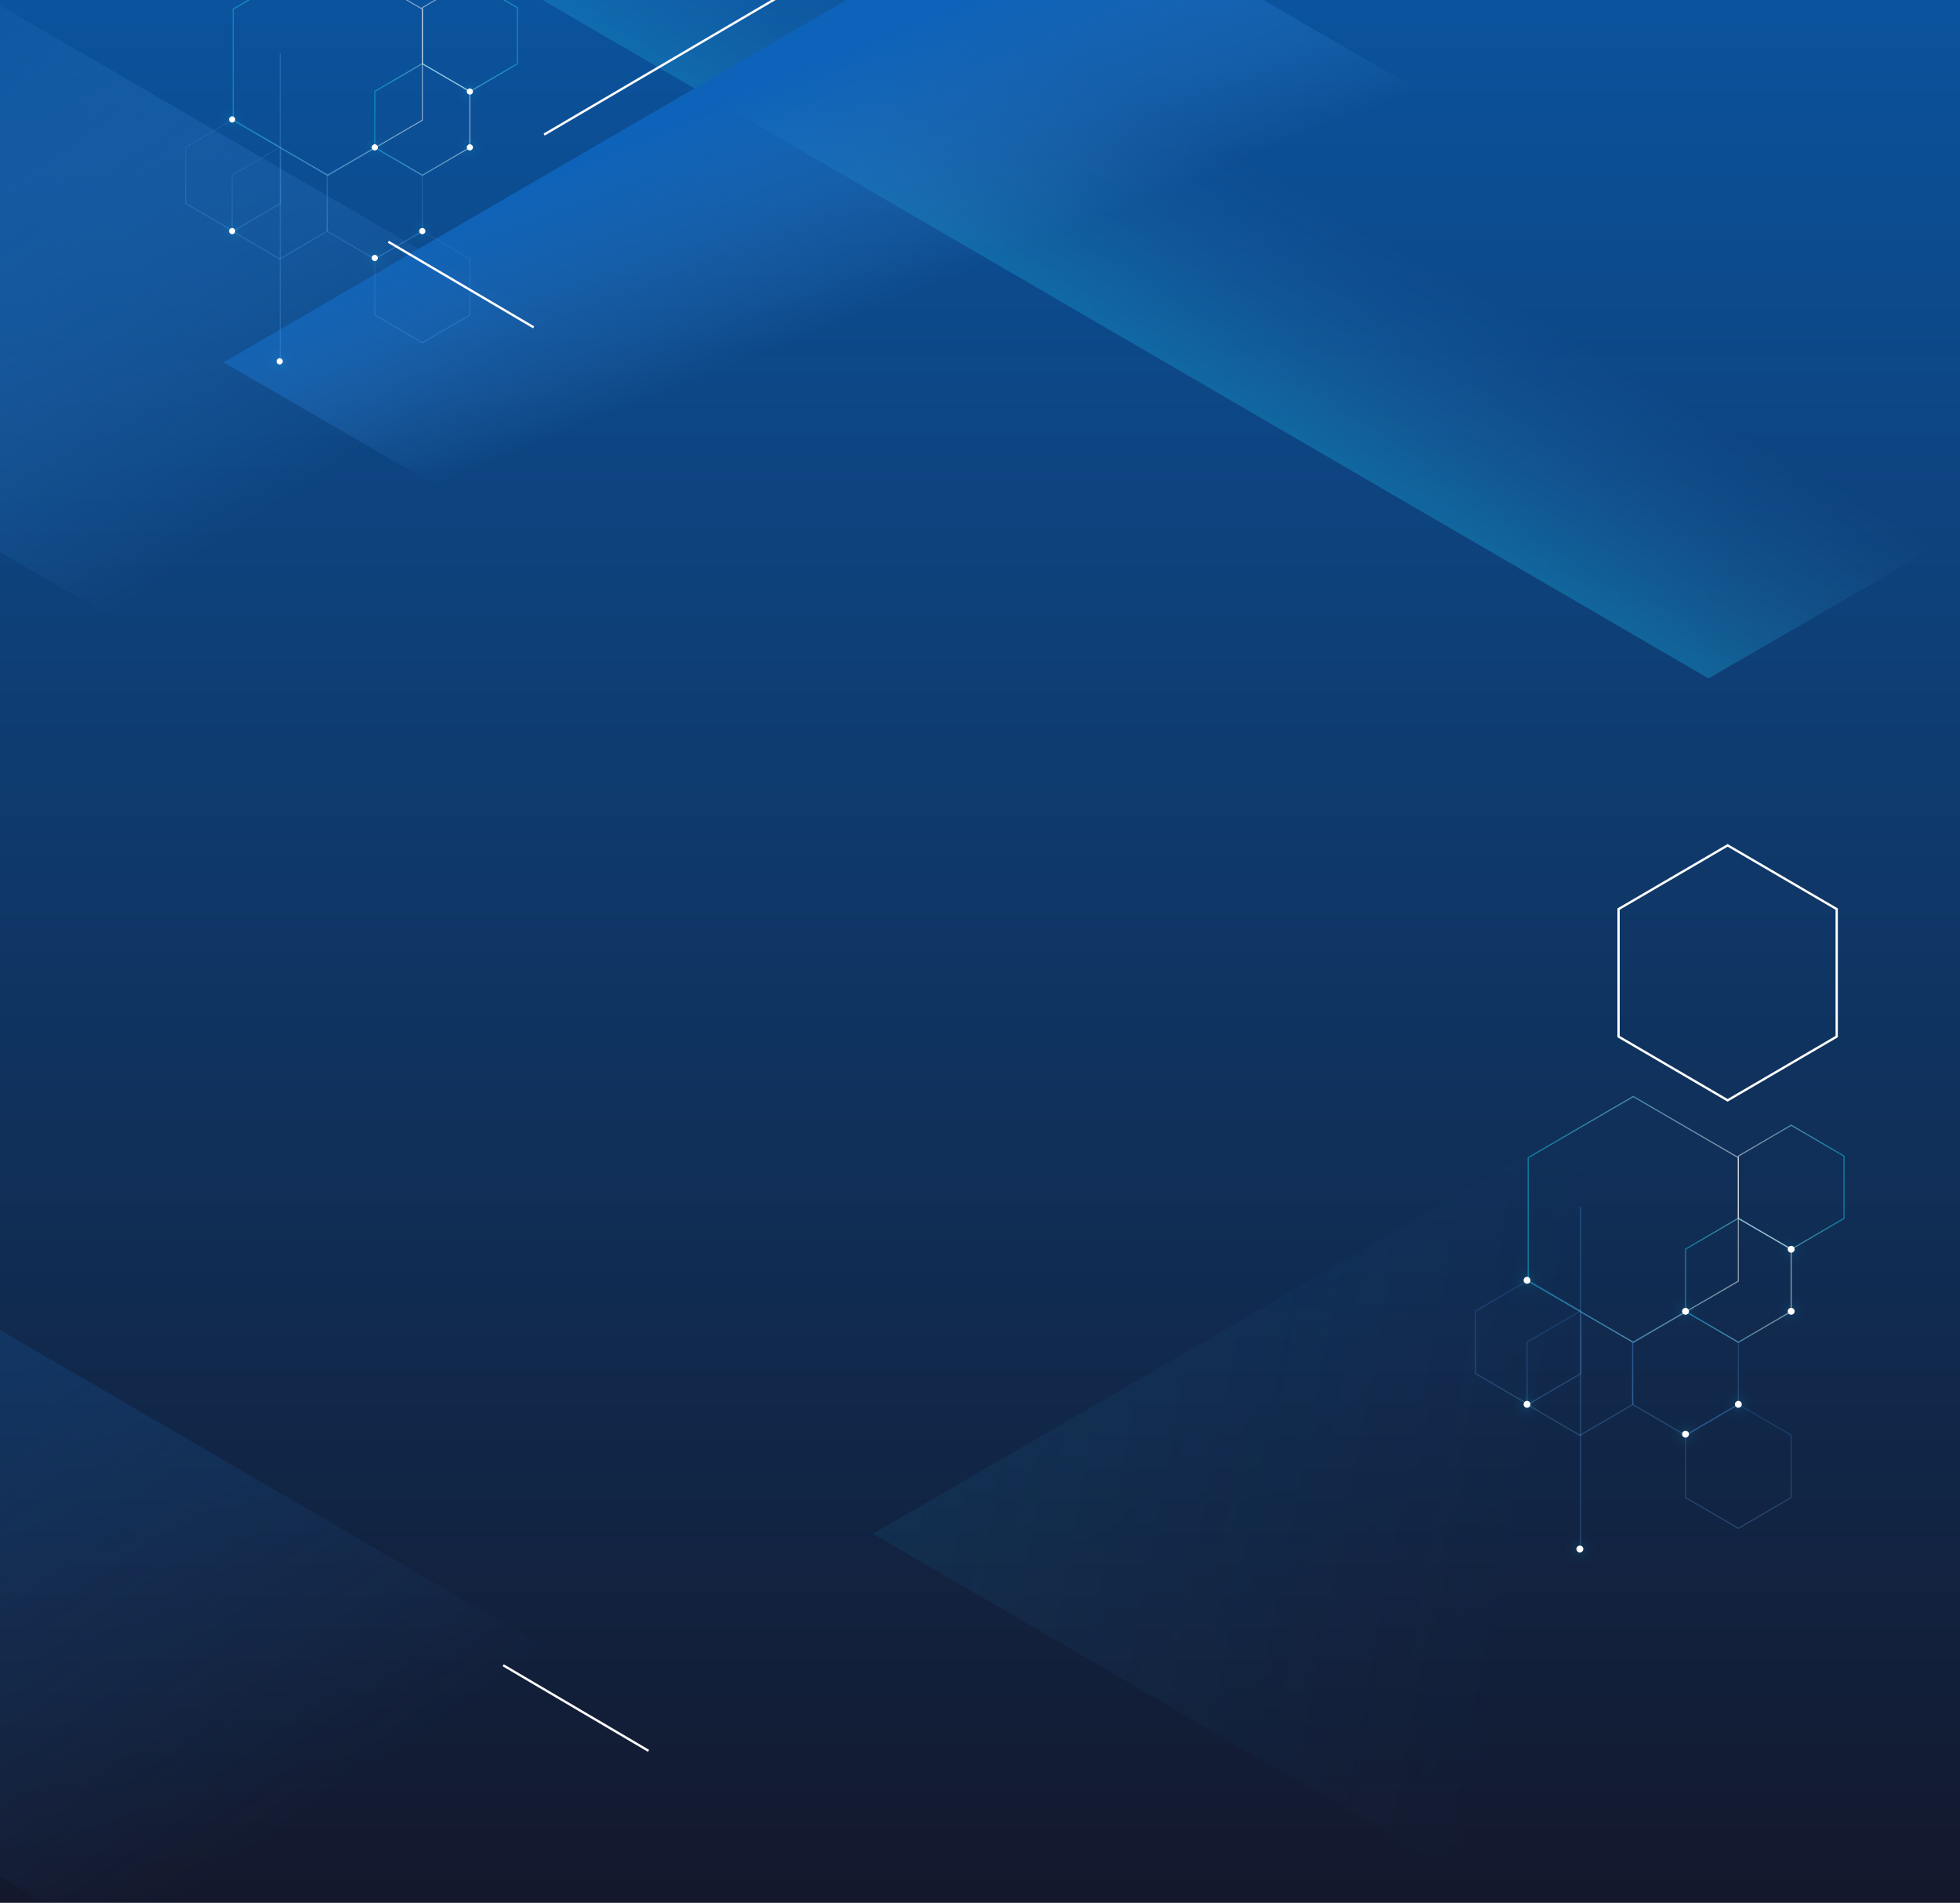
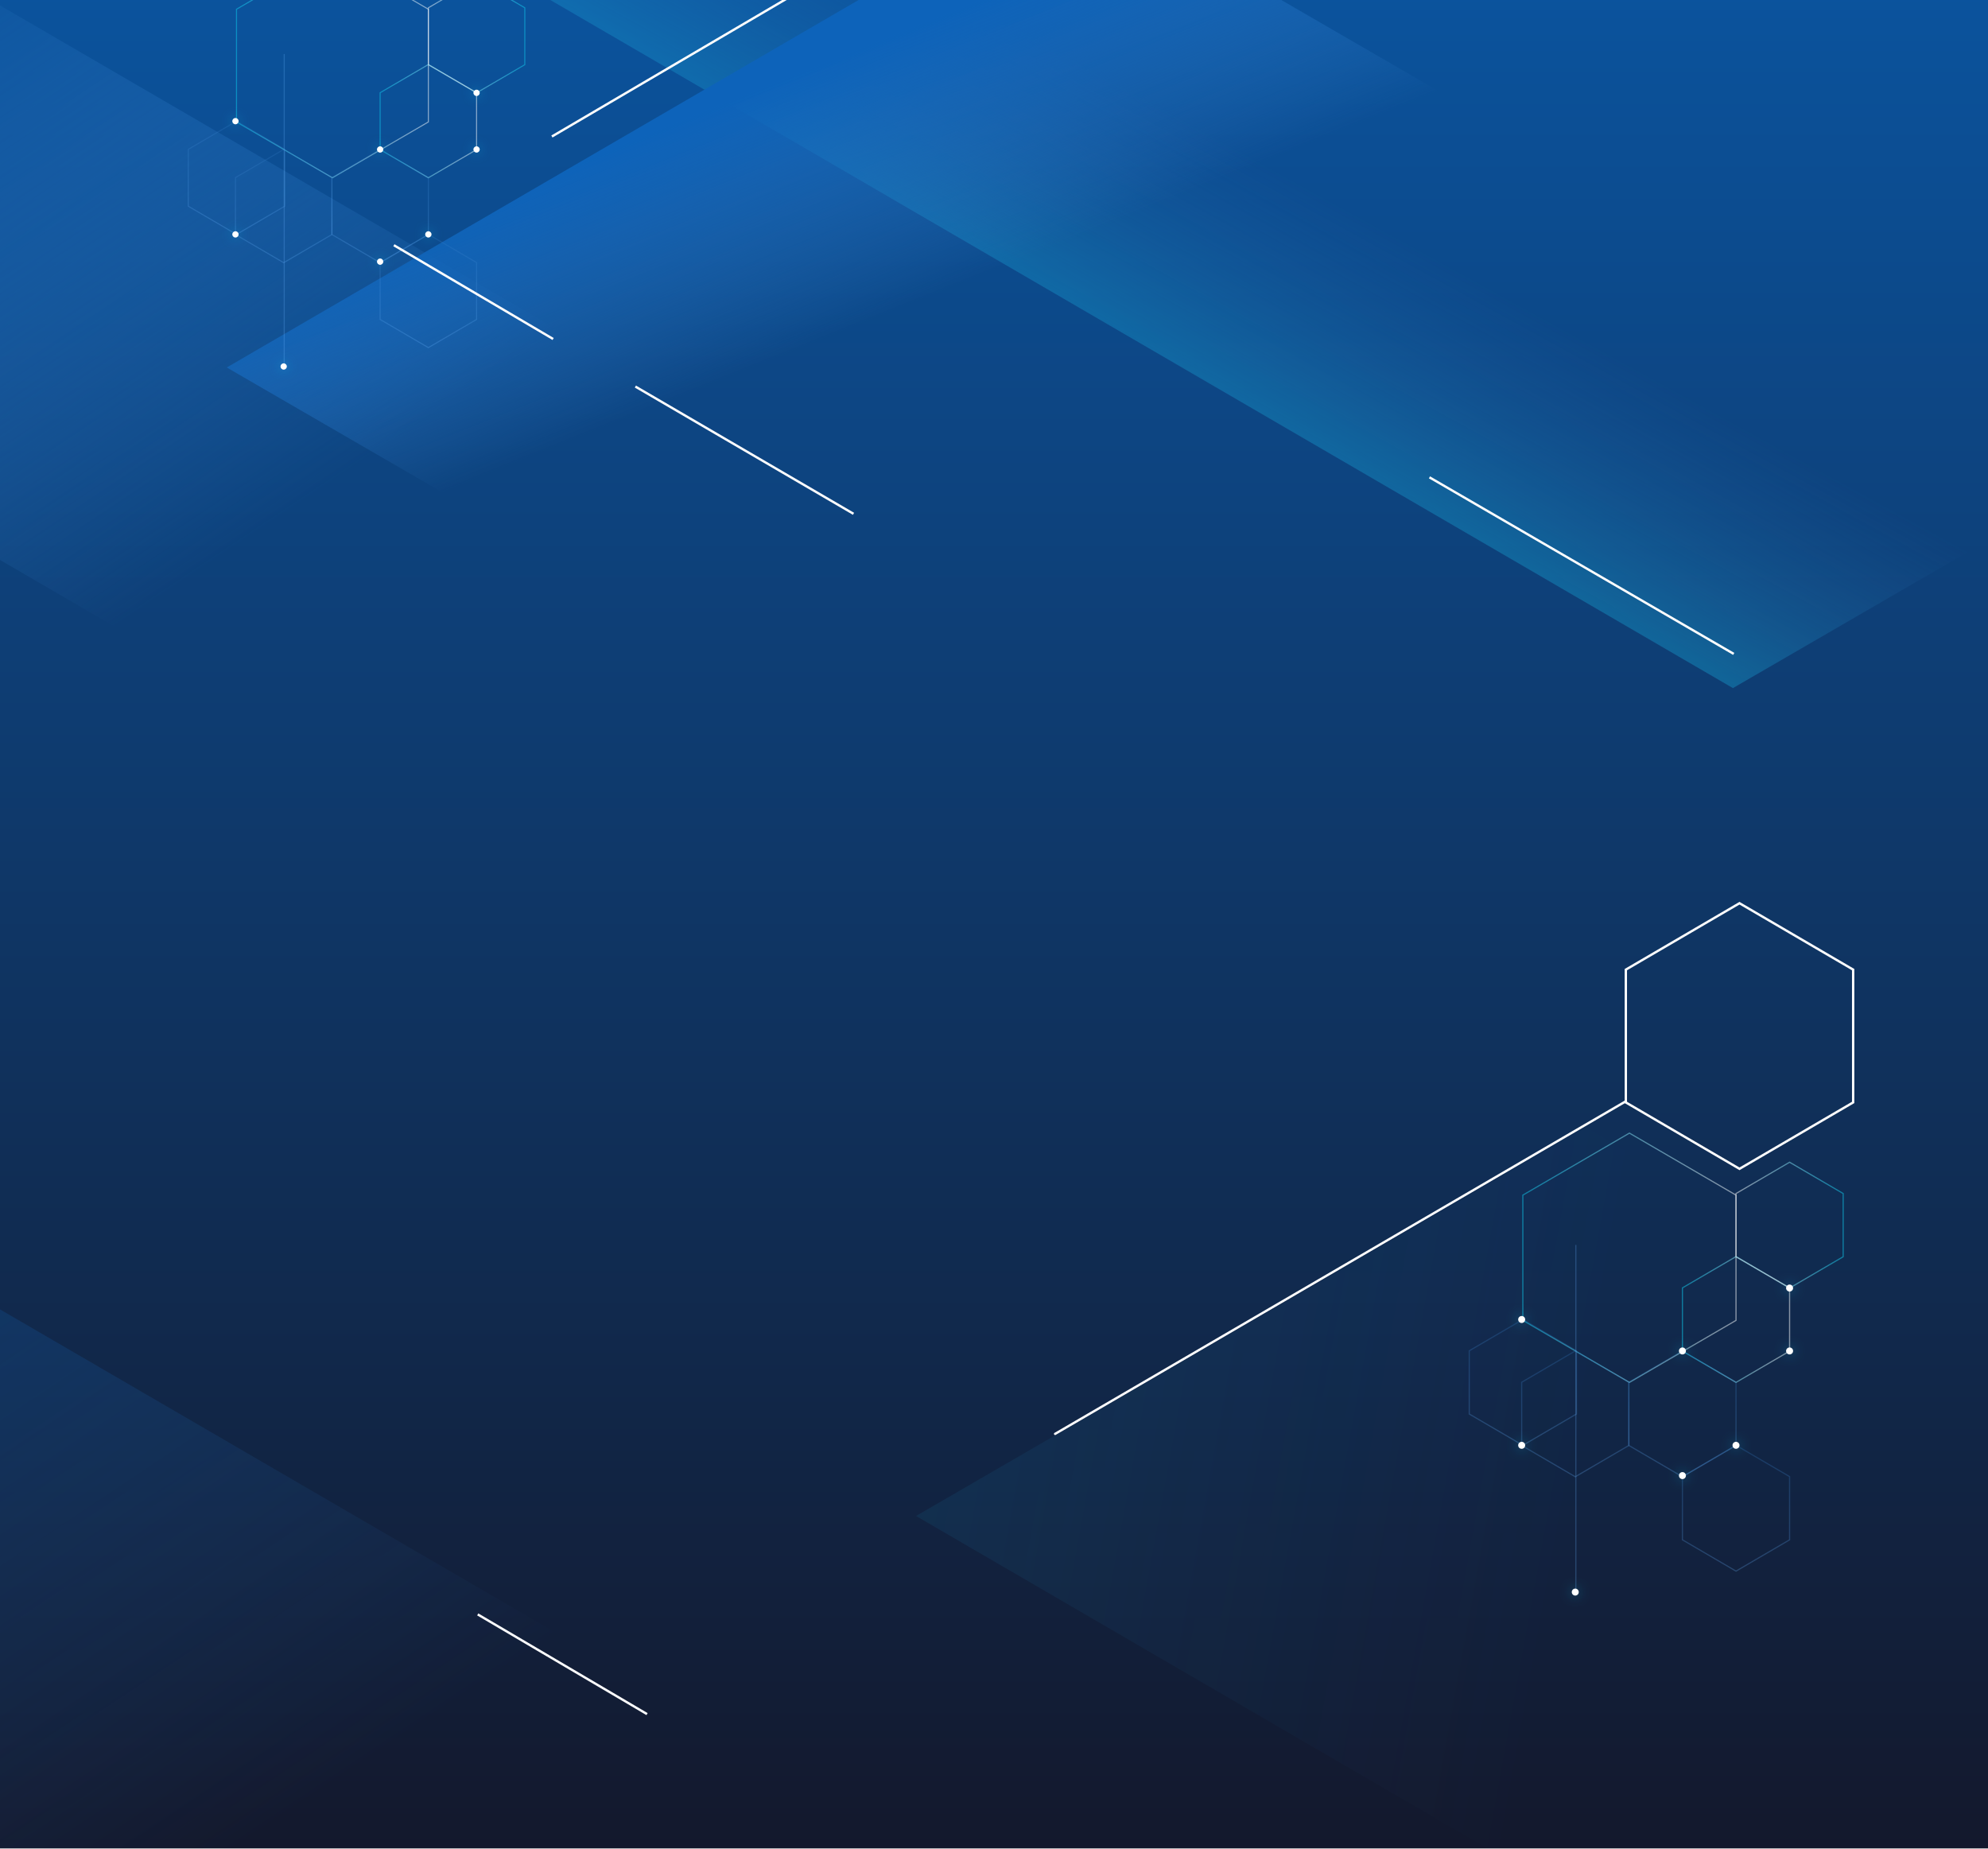
- <svg xmlns="http://www.w3.org/2000/svg" xmlns:xlink="http://www.w3.org/1999/xlink" width="2560px" height="2485px" viewBox="0 0 2560 2485" version="1.1">
+ <svg xmlns="http://www.w3.org/2000/svg" xmlns:xlink="http://www.w3.org/1999/xlink" width="2560px" height="2380px" viewBox="0 0 2560 2380" version="1.1">
  <defs>
    <linearGradient x1="50%" y1="0%" x2="50%" y2="100%" id="linearGradient-1">
      <stop stop-color="#0B539D" offset="0%" />
      <stop stop-color="#13182C" offset="100%" />
    </linearGradient>
-     <rect id="path-2" x="0" y="0" width="2560" height="2485" />
+     <rect id="path-2" x="0" y="0" width="2560" height="2380" />
    <linearGradient x1="17.215%" y1="64.972%" x2="34.542%" y2="47.158%" id="linearGradient-4">
      <stop stop-color="#0CCCEE" offset="0%" />
      <stop stop-color="#317AC4" stop-opacity="0" offset="100%" />
    </linearGradient>
    <linearGradient x1="-24.406%" y1="42.341%" x2="32.714%" y2="48.427%" id="linearGradient-5">
      <stop stop-color="#0CCCEE" offset="0%" />
      <stop stop-color="#317AC4" stop-opacity="0" offset="100%" />
    </linearGradient>
    <linearGradient x1="24.008%" y1="19.594%" x2="74.569%" y2="63.876%" id="linearGradient-6">
      <stop stop-color="#0B539D" offset="0%" />
      <stop stop-color="#317AC4" stop-opacity="0" offset="100%" />
    </linearGradient>
    <linearGradient x1="38.126%" y1="69.611%" x2="55.644%" y2="44.735%" id="linearGradient-7">
      <stop stop-color="#0D63BA" offset="0%" />
      <stop stop-color="#317AC4" stop-opacity="0" offset="100%" />
      <stop stop-color="#317AC4" stop-opacity="0" offset="100%" />
    </linearGradient>
    <linearGradient x1="-1.11022302e-14%" y1="50%" x2="100%" y2="50%" id="linearGradient-8">
      <stop stop-color="#0CCCEE" offset="0%" />
      <stop stop-color="#FFFFFF" offset="100%" />
    </linearGradient>
    <linearGradient x1="-1.11022302e-14%" y1="50%" x2="100%" y2="50%" id="linearGradient-9">
      <stop stop-color="#FFFFFF" offset="0%" />
      <stop stop-color="#0CCCEE" offset="100%" />
    </linearGradient>
    <linearGradient x1="-1.11022302e-14%" y1="50%" x2="100%" y2="50%" id="linearGradient-10">
      <stop stop-color="#0CCCEE" offset="0%" />
      <stop stop-color="#FFFFFF" offset="100%" />
    </linearGradient>
    <linearGradient x1="50%" y1="0%" x2="50%" y2="100%" id="linearGradient-11">
      <stop stop-color="#317AC4" offset="0%" />
      <stop stop-color="#69B4FF" offset="100%" />
    </linearGradient>
    <path d="M252.45,396.9 C252.45,394.664 250.636,392.85 248.4,392.85 C246.162,392.85 244.35,394.664 244.35,396.9 C244.35,399.136 246.162,400.95 248.4,400.95 C250.636,400.95 252.45,399.136 252.45,396.9" id="path-12" />
    <filter x="-259.3%" y="-259.3%" width="618.5%" height="618.5%" filterUnits="objectBoundingBox" id="filter-13">
      <feOffset dx="0" dy="0" in="SourceAlpha" result="shadowOffsetOuter1" />
      <feGaussianBlur stdDeviation="7" in="shadowOffsetOuter1" result="shadowBlurOuter1" />
      <feColorMatrix values="0 0 0 0 0.047   0 0 0 0 0.8   0 0 0 0 0.933  0 0 0 0.5 0" type="matrix" in="shadowBlurOuter1" />
    </filter>
    <path d="M66.15,361.8 C66.15,359.564 64.336,357.75 62.1,357.75 C59.864,357.75 58.05,359.564 58.05,361.8 C58.05,364.036 59.864,365.85 62.1,365.85 C64.336,365.85 66.15,364.036 66.15,361.8" id="path-14" />
    <filter x="-259.3%" y="-259.3%" width="618.5%" height="618.5%" filterUnits="objectBoundingBox" id="filter-15">
      <feOffset dx="0" dy="0" in="SourceAlpha" result="shadowOffsetOuter1" />
      <feGaussianBlur stdDeviation="7" in="shadowOffsetOuter1" result="shadowBlurOuter1" />
      <feColorMatrix values="0 0 0 0 0.047   0 0 0 0 0.8   0 0 0 0 0.933  0 0 0 0.5 0" type="matrix" in="shadowBlurOuter1" />
    </filter>
    <path d="M128.25,531.9 C128.25,529.662 126.438,527.85 124.2,527.85 C121.964,527.85 120.15,529.662 120.15,531.9 C120.15,534.136 121.964,535.95 124.2,535.95 C126.438,535.95 128.25,534.136 128.25,531.9" id="path-16" />
    <filter x="-259.3%" y="-259.3%" width="618.5%" height="618.5%" filterUnits="objectBoundingBox" id="filter-17">
      <feOffset dx="0" dy="0" in="SourceAlpha" result="shadowOffsetOuter1" />
      <feGaussianBlur stdDeviation="7" in="shadowOffsetOuter1" result="shadowBlurOuter1" />
      <feColorMatrix values="0 0 0 0 0.047   0 0 0 0 0.8   0 0 0 0 0.933  0 0 0 0.5 0" type="matrix" in="shadowBlurOuter1" />
    </filter>
    <path d="M376.65,252.45 C376.65,250.212 374.838,248.4 372.6,248.4 C370.364,248.4 368.55,250.212 368.55,252.45 C368.55,254.686 370.364,256.5 372.6,256.5 C374.838,256.5 376.65,254.686 376.65,252.45" id="path-18" />
    <filter x="-259.3%" y="-259.3%" width="618.5%" height="618.5%" filterUnits="objectBoundingBox" id="filter-19">
      <feOffset dx="0" dy="0" in="SourceAlpha" result="shadowOffsetOuter1" />
      <feGaussianBlur stdDeviation="7" in="shadowOffsetOuter1" result="shadowBlurOuter1" />
      <feColorMatrix values="0 0 0 0 0.047   0 0 0 0 0.8   0 0 0 0 0.933  0 0 0 0.5 0" type="matrix" in="shadowBlurOuter1" />
    </filter>
    <path d="M376.65,179.55 C376.65,177.314 374.838,175.5 372.6,175.5 C370.364,175.5 368.55,177.314 368.55,179.55 C368.55,181.788 370.364,183.6 372.6,183.6 C374.838,183.6 376.65,181.788 376.65,179.55" id="path-20" />
    <filter x="-259.3%" y="-259.3%" width="618.5%" height="618.5%" filterUnits="objectBoundingBox" id="filter-21">
      <feOffset dx="0" dy="0" in="SourceAlpha" result="shadowOffsetOuter1" />
      <feGaussianBlur stdDeviation="7" in="shadowOffsetOuter1" result="shadowBlurOuter1" />
      <feColorMatrix values="0 0 0 0 0.047   0 0 0 0 0.8   0 0 0 0 0.933  0 0 0 0.5 0" type="matrix" in="shadowBlurOuter1" />
    </filter>
    <path d="M252.45,252.45 C252.45,250.214 250.636,248.4 248.4,248.4 C246.164,248.4 244.35,250.214 244.35,252.45 C244.35,254.686 246.164,256.5 248.4,256.5 C250.636,256.5 252.45,254.686 252.45,252.45" id="path-22" />
    <filter x="-259.3%" y="-259.3%" width="618.5%" height="618.5%" filterUnits="objectBoundingBox" id="filter-23">
      <feOffset dx="0" dy="0" in="SourceAlpha" result="shadowOffsetOuter1" />
      <feGaussianBlur stdDeviation="7" in="shadowOffsetOuter1" result="shadowBlurOuter1" />
      <feColorMatrix values="0 0 0 0 0.047   0 0 0 0 0.8   0 0 0 0 0.933  0 0 0 0.5 0" type="matrix" in="shadowBlurOuter1" />
    </filter>
    <path d="M314.55,361.8 C314.55,359.564 312.736,357.75 310.5,357.75 C308.264,357.75 306.45,359.564 306.45,361.8 C306.45,364.036 308.264,365.85 310.5,365.85 C312.736,365.85 314.55,364.036 314.55,361.8" id="path-24" />
    <filter x="-259.3%" y="-259.3%" width="618.5%" height="618.5%" filterUnits="objectBoundingBox" id="filter-25">
      <feOffset dx="0" dy="0" in="SourceAlpha" result="shadowOffsetOuter1" />
      <feGaussianBlur stdDeviation="7" in="shadowOffsetOuter1" result="shadowBlurOuter1" />
      <feColorMatrix values="0 0 0 0 0.047   0 0 0 0 0.8   0 0 0 0 0.933  0 0 0 0.5 0" type="matrix" in="shadowBlurOuter1" />
    </filter>
    <path d="M66.15,216 C66.15,213.762 64.336,211.95 62.1,211.95 C59.864,211.95 58.05,213.762 58.05,216 C58.05,218.236 59.864,220.05 62.1,220.05 C64.336,220.05 66.15,218.236 66.15,216" id="path-26" />
    <filter x="-259.3%" y="-259.3%" width="618.5%" height="618.5%" filterUnits="objectBoundingBox" id="filter-27">
      <feOffset dx="0" dy="0" in="SourceAlpha" result="shadowOffsetOuter1" />
      <feGaussianBlur stdDeviation="7" in="shadowOffsetOuter1" result="shadowBlurOuter1" />
      <feColorMatrix values="0 0 0 0 0.047   0 0 0 0 0.8   0 0 0 0 0.933  0 0 0 0.5 0" type="matrix" in="shadowBlurOuter1" />
    </filter>
    <linearGradient x1="-1.11022302e-14%" y1="50%" x2="100%" y2="50%" id="linearGradient-28">
      <stop stop-color="#0CCCEE" offset="0%" />
      <stop stop-color="#FFFFFF" offset="100%" />
    </linearGradient>
    <linearGradient x1="-1.11022302e-14%" y1="50%" x2="100%" y2="50%" id="linearGradient-29">
      <stop stop-color="#FFFFFF" offset="0%" />
      <stop stop-color="#0CCCEE" offset="100%" />
    </linearGradient>
    <linearGradient x1="-1.11022302e-14%" y1="50%" x2="100%" y2="50%" id="linearGradient-30">
      <stop stop-color="#0CCCEE" offset="0%" />
      <stop stop-color="#FFFFFF" offset="100%" />
    </linearGradient>
    <linearGradient x1="50%" y1="0%" x2="50%" y2="100%" id="linearGradient-31">
      <stop stop-color="#317AC4" offset="0%" />
      <stop stop-color="#69B4FF" offset="100%" />
    </linearGradient>
    <path d="M349.5,441 C349.5,438.516 347.484,436.5 345,436.5 C342.514,436.5 340.5,438.516 340.5,441 C340.5,443.484 342.514,445.5 345,445.5 C347.484,445.5 349.5,443.484 349.5,441" id="path-32" />
    <filter x="-250.0%" y="-250.0%" width="600.0%" height="600.0%" filterUnits="objectBoundingBox" id="filter-33">
      <feOffset dx="0" dy="0" in="SourceAlpha" result="shadowOffsetOuter1" />
      <feGaussianBlur stdDeviation="7.5" in="shadowOffsetOuter1" result="shadowBlurOuter1" />
      <feColorMatrix values="0 0 0 0 0.047   0 0 0 0 0.8   0 0 0 0 0.933  0 0 0 0.5 0" type="matrix" in="shadowBlurOuter1" />
    </filter>
    <path d="M142.5,402 C142.5,399.516 140.484,397.5 138,397.5 C135.516,397.5 133.5,399.516 133.5,402 C133.5,404.484 135.516,406.5 138,406.5 C140.484,406.5 142.5,404.484 142.5,402" id="path-34" />
    <filter x="-250.0%" y="-250.0%" width="600.0%" height="600.0%" filterUnits="objectBoundingBox" id="filter-35">
      <feOffset dx="0" dy="0" in="SourceAlpha" result="shadowOffsetOuter1" />
      <feGaussianBlur stdDeviation="7.5" in="shadowOffsetOuter1" result="shadowBlurOuter1" />
      <feColorMatrix values="0 0 0 0 0.047   0 0 0 0 0.8   0 0 0 0 0.933  0 0 0 0.5 0" type="matrix" in="shadowBlurOuter1" />
    </filter>
    <path d="M211.5,591 C211.5,588.514 209.486,586.5 207,586.5 C204.516,586.5 202.5,588.514 202.5,591 C202.5,593.484 204.516,595.5 207,595.5 C209.486,595.5 211.5,593.484 211.5,591" id="path-36" />
    <filter x="-250.0%" y="-250.0%" width="600.0%" height="600.0%" filterUnits="objectBoundingBox" id="filter-37">
      <feOffset dx="0" dy="0" in="SourceAlpha" result="shadowOffsetOuter1" />
      <feGaussianBlur stdDeviation="7.5" in="shadowOffsetOuter1" result="shadowBlurOuter1" />
      <feColorMatrix values="0 0 0 0 0.047   0 0 0 0 0.8   0 0 0 0 0.933  0 0 0 0.5 0" type="matrix" in="shadowBlurOuter1" />
    </filter>
    <path d="M487.5,280.5 C487.5,278.014 485.486,276 483,276 C480.516,276 478.5,278.014 478.5,280.5 C478.5,282.984 480.516,285 483,285 C485.486,285 487.5,282.984 487.5,280.5" id="path-38" />
    <filter x="-250.0%" y="-250.0%" width="600.0%" height="600.0%" filterUnits="objectBoundingBox" id="filter-39">
      <feOffset dx="0" dy="0" in="SourceAlpha" result="shadowOffsetOuter1" />
      <feGaussianBlur stdDeviation="7.5" in="shadowOffsetOuter1" result="shadowBlurOuter1" />
      <feColorMatrix values="0 0 0 0 0.047   0 0 0 0 0.8   0 0 0 0 0.933  0 0 0 0.5 0" type="matrix" in="shadowBlurOuter1" />
    </filter>
    <path d="M487.5,199.5 C487.5,197.016 485.486,195 483,195 C480.516,195 478.5,197.016 478.5,199.5 C478.5,201.986 480.516,204 483,204 C485.486,204 487.5,201.986 487.5,199.5" id="path-40" />
    <filter x="-250.0%" y="-250.0%" width="600.0%" height="600.0%" filterUnits="objectBoundingBox" id="filter-41">
      <feOffset dx="0" dy="0" in="SourceAlpha" result="shadowOffsetOuter1" />
      <feGaussianBlur stdDeviation="7.5" in="shadowOffsetOuter1" result="shadowBlurOuter1" />
      <feColorMatrix values="0 0 0 0 0.047   0 0 0 0 0.8   0 0 0 0 0.933  0 0 0 0.5 0" type="matrix" in="shadowBlurOuter1" />
    </filter>
    <path d="M349.5,280.5 C349.5,278.016 347.484,276 345,276 C342.516,276 340.5,278.016 340.5,280.5 C340.5,282.984 342.516,285 345,285 C347.484,285 349.5,282.984 349.5,280.5" id="path-42" />
    <filter x="-250.0%" y="-250.0%" width="600.0%" height="600.0%" filterUnits="objectBoundingBox" id="filter-43">
      <feOffset dx="0" dy="0" in="SourceAlpha" result="shadowOffsetOuter1" />
      <feGaussianBlur stdDeviation="7.5" in="shadowOffsetOuter1" result="shadowBlurOuter1" />
      <feColorMatrix values="0 0 0 0 0.047   0 0 0 0 0.8   0 0 0 0 0.933  0 0 0 0.5 0" type="matrix" in="shadowBlurOuter1" />
    </filter>
    <path d="M418.5,402 C418.5,399.516 416.484,397.5 414,397.5 C411.516,397.5 409.5,399.516 409.5,402 C409.5,404.484 411.516,406.5 414,406.5 C416.484,406.5 418.5,404.484 418.5,402" id="path-44" />
    <filter x="-250.0%" y="-250.0%" width="600.0%" height="600.0%" filterUnits="objectBoundingBox" id="filter-45">
      <feOffset dx="0" dy="0" in="SourceAlpha" result="shadowOffsetOuter1" />
      <feGaussianBlur stdDeviation="7.5" in="shadowOffsetOuter1" result="shadowBlurOuter1" />
      <feColorMatrix values="0 0 0 0 0.047   0 0 0 0 0.8   0 0 0 0 0.933  0 0 0 0.5 0" type="matrix" in="shadowBlurOuter1" />
    </filter>
    <path d="M142.5,240 C142.5,237.514 140.484,235.5 138,235.5 C135.516,235.5 133.5,237.514 133.5,240 C133.5,242.484 135.516,244.5 138,244.5 C140.484,244.5 142.5,242.484 142.5,240" id="path-46" />
    <filter x="-250.0%" y="-250.0%" width="600.0%" height="600.0%" filterUnits="objectBoundingBox" id="filter-47">
      <feOffset dx="0" dy="0" in="SourceAlpha" result="shadowOffsetOuter1" />
      <feGaussianBlur stdDeviation="7.5" in="shadowOffsetOuter1" result="shadowBlurOuter1" />
      <feColorMatrix values="0 0 0 0 0.047   0 0 0 0 0.8   0 0 0 0 0.933  0 0 0 0.5 0" type="matrix" in="shadowBlurOuter1" />
    </filter>
  </defs>
-   <g id="Symbols" stroke="none" stroke-width="1" fill="none" fill-rule="evenodd">
-     <g id="bg-solution">
-       <mask id="mask-3" fill="white">
-         <use xlink:href="#path-2" />
-       </mask>
-       <use id="Rectangle" fill="url(#linearGradient-1)" xlink:href="#path-2" />
-       <polygon id="Rectangle" fill="url(#linearGradient-4)" opacity="0.502" mask="url(#mask-3)" points="571 -80.095 1447.465 -588 3108 378.095 2231.535 886" />
-       <polygon id="Rectangle-Copy-3" fill="url(#linearGradient-5)" opacity="0.15" mask="url(#mask-3)" points="1140 2002.905 2016.465 1495 3677 2461.095 2800.535 2969" />
-       <polygon id="Rectangle-Copy-4" fill="url(#linearGradient-6)" opacity="0.303" mask="url(#mask-3)" points="-804 1983.291 -189.058 1627 976 2304.709 361.058 2661" />
-       <polygon id="Rectangle-Copy-2" fill="url(#linearGradient-6)" mask="url(#mask-3)" points="-804 253.291 -189.058 -103 976 574.709 361.058 931" />
-       <polygon id="Rectangle-Copy" fill="url(#linearGradient-7)" mask="url(#mask-3)" transform="translate(1121, 323.5) scale(1, -1) translate(-1121, -323.5) " points="292 173.827 864.794 -158 1950 473.173 1377.206 805" />
-       <g id="Group-29-Copy-3" mask="url(#mask-3)">
-         <g transform="translate(241.1, -60)">
-           <polygon id="Fill-19" stroke="none" opacity="0.502" points="248.4 471.327 310.5 507.6 372.6 471.327 372.6 398.071 310.5 361.8 248.4 398.071" />
-           <polygon id="Fill-21" stroke="none" points="0 471.327 62.101 507.6 124.2 471.327 124.2 398.071 62.101 361.8 0 398.071" />
-           <polygon id="Fill-25" stroke="none" points="309.15 361.979 371.249 398.25 433.35 361.979 433.35 288.721 371.249 252.45 309.15 288.721" />
-           <polygon id="Fill-27" stroke="none" opacity="0.5" points="62.1 217.028 185.625 288.9 309.15 217.028 309.15 71.872 185.625 0 62.1 71.872" />
-           <polygon id="Stroke-1" stroke="url(#linearGradient-8)" stroke-width="1.35" opacity="0.5" points="63.45 217.029 186.974 288.9 310.5 217.029 310.5 71.871 186.974 0 63.45 71.871" />
-           <polygon id="Stroke-15" stroke="url(#linearGradient-9)" stroke-width="1.35" opacity="0.5" points="310.5 143.277 372.6 179.55 434.7 143.277 434.7 70.021 372.6 33.75 310.5 70.021" />
-           <polygon id="Stroke-17" stroke="url(#linearGradient-10)" stroke-width="1.35" opacity="0.5" points="248.4 252.629 310.501 288.9 372.6 252.629 372.6 179.371 310.501 143.1 248.4 179.371" />
-           <polygon id="Stroke-29" stroke="url(#linearGradient-11)" stroke-width="1.35" opacity="0.25" points="248.4 471.327 310.5 507.6 372.6 471.327 372.6 398.071 310.5 361.8 248.4 398.071" />
-           <polygon id="Stroke-31" stroke="url(#linearGradient-11)" stroke-width="1.35" opacity="0.25" points="62.1 361.979 124.2 398.25 186.3 361.979 186.3 288.721 124.2 252.45 62.1 288.721" />
-           <polygon id="Stroke-33" stroke="url(#linearGradient-11)" stroke-width="1.35" opacity="0.25" points="1.35 325.527 63.45 361.8 125.55 325.527 125.55 252.271 63.45 216 1.35 252.271" />
-           <polygon id="Stroke-35" stroke="url(#linearGradient-11)" stroke-width="1.35" opacity="0.25" points="186.3 361.979 248.4 398.25 310.5 361.979 310.5 288.721 248.4 252.45 186.3 288.721" />
-           <line x1="124.875" y1="129.6" x2="124.875" y2="531.9" id="Stroke-256" stroke="#69B4FF" stroke-width="1.35" opacity="0.25" />
-           <g id="Fill-246" stroke="none">
-             <use fill="black" fill-opacity="1" filter="url(#filter-13)" xlink:href="#path-12" />
-             <use fill="#FFFFFF" fill-rule="evenodd" xlink:href="#path-12" />
-           </g>
-           <g id="Fill-249" stroke="none">
-             <use fill="black" fill-opacity="1" filter="url(#filter-15)" xlink:href="#path-14" />
-             <use fill="#FFFFFF" fill-rule="evenodd" xlink:href="#path-14" />
-           </g>
-           <g id="Fill-259" stroke="none">
-             <use fill="black" fill-opacity="1" filter="url(#filter-17)" xlink:href="#path-16" />
-             <use fill="#FFFFFF" fill-rule="evenodd" xlink:href="#path-16" />
-           </g>
-           <g id="Fill-72" stroke="none">
-             <use fill="black" fill-opacity="1" filter="url(#filter-19)" xlink:href="#path-18" />
-             <use fill="#FFFFFF" fill-rule="evenodd" xlink:href="#path-18" />
-           </g>
-           <g id="Fill-78" stroke="none">
-             <use fill="black" fill-opacity="1" filter="url(#filter-21)" xlink:href="#path-20" />
-             <use fill="#FFFFFF" fill-rule="evenodd" xlink:href="#path-20" />
-           </g>
-           <g id="Fill-81" stroke="none">
-             <use fill="black" fill-opacity="1" filter="url(#filter-23)" xlink:href="#path-22" />
-             <use fill="#FFFFFF" fill-rule="evenodd" xlink:href="#path-22" />
-           </g>
-           <g id="Fill-93" stroke="none">
-             <use fill="black" fill-opacity="1" filter="url(#filter-25)" xlink:href="#path-24" />
-             <use fill="#FFFFFF" fill-rule="evenodd" xlink:href="#path-24" />
-           </g>
-           <g id="Fill-96" stroke="none">
-             <use fill="black" fill-opacity="1" filter="url(#filter-27)" xlink:href="#path-26" />
-             <use fill="#FFFFFF" fill-rule="evenodd" xlink:href="#path-26" />
-           </g>
+   <g id="bg-solution" stroke="none" stroke-width="1" fill="none" fill-rule="evenodd">
+     <mask id="mask-3" fill="white">
+       <use xlink:href="#path-2" />
+     </mask>
+     <use id="Rectangle" fill="url(#linearGradient-1)" xlink:href="#path-2" />
+     <polygon id="Rectangle" fill="url(#linearGradient-4)" opacity="0.502" mask="url(#mask-3)" points="571 -80.095 1447.465 -588 3108 378.095 2231.535 886" />
+     <polygon id="Rectangle-Copy-3" fill="url(#linearGradient-5)" opacity="0.15" mask="url(#mask-3)" points="1179.587 1951.98 2042.375 1452 3677 2403.02 2814.211 2903" />
+     <polygon id="Rectangle-Copy-4" fill="url(#linearGradient-6)" opacity="0.303" mask="url(#mask-3)" points="-804 1932.291 -189.058 1576 976 2253.709 361.058 2610" />
+     <polygon id="Rectangle-Copy-2" fill="url(#linearGradient-6)" mask="url(#mask-3)" points="-804 253.291 -189.058 -103 976 574.709 361.058 931" />
+     <polygon id="Rectangle-Copy" fill="url(#linearGradient-7)" mask="url(#mask-3)" transform="translate(1121, 323.5) scale(1, -1) translate(-1121, -323.5) " points="292 173.827 864.794 -158 1950 473.173 1377.206 805" />
+     <g id="Group-29-Copy-3" mask="url(#mask-3)">
+       <g transform="translate(241.1, -60)">
+         <polygon id="Fill-19" stroke="none" opacity="0.502" points="248.4 471.327 310.5 507.6 372.6 471.327 372.6 398.071 310.5 361.8 248.4 398.071" />
+         <polygon id="Fill-21" stroke="none" points="0 471.327 62.101 507.6 124.2 471.327 124.2 398.071 62.101 361.8 0 398.071" />
+         <polygon id="Fill-25" stroke="none" points="309.15 361.979 371.249 398.25 433.35 361.979 433.35 288.721 371.249 252.45 309.15 288.721" />
+         <polygon id="Fill-27" stroke="none" opacity="0.5" points="62.1 217.028 185.625 288.9 309.15 217.028 309.15 71.872 185.625 0 62.1 71.872" />
+         <polygon id="Stroke-1" stroke="url(#linearGradient-8)" stroke-width="1.35" opacity="0.5" points="63.45 217.029 186.974 288.9 310.5 217.029 310.5 71.871 186.974 0 63.45 71.871" />
+         <polygon id="Stroke-15" stroke="url(#linearGradient-9)" stroke-width="1.35" opacity="0.5" points="310.5 143.277 372.6 179.55 434.7 143.277 434.7 70.021 372.6 33.75 310.5 70.021" />
+         <polygon id="Stroke-17" stroke="url(#linearGradient-10)" stroke-width="1.35" opacity="0.5" points="248.4 252.629 310.501 288.9 372.6 252.629 372.6 179.371 310.501 143.1 248.4 179.371" />
+         <polygon id="Stroke-29" stroke="url(#linearGradient-11)" stroke-width="1.35" opacity="0.25" points="248.4 471.327 310.5 507.6 372.6 471.327 372.6 398.071 310.5 361.8 248.4 398.071" />
+         <polygon id="Stroke-31" stroke="url(#linearGradient-11)" stroke-width="1.35" opacity="0.25" points="62.1 361.979 124.2 398.25 186.3 361.979 186.3 288.721 124.2 252.45 62.1 288.721" />
+         <polygon id="Stroke-33" stroke="url(#linearGradient-11)" stroke-width="1.35" opacity="0.25" points="1.35 325.527 63.45 361.8 125.55 325.527 125.55 252.271 63.45 216 1.35 252.271" />
+         <polygon id="Stroke-35" stroke="url(#linearGradient-11)" stroke-width="1.35" opacity="0.25" points="186.3 361.979 248.4 398.25 310.5 361.979 310.5 288.721 248.4 252.45 186.3 288.721" />
+         <line x1="124.875" y1="129.6" x2="124.875" y2="531.9" id="Stroke-256" stroke="#69B4FF" stroke-width="1.35" opacity="0.25" />
+         <g id="Fill-246" stroke="none">
+           <use fill="black" fill-opacity="1" filter="url(#filter-13)" xlink:href="#path-12" />
+           <use fill="#FFFFFF" fill-rule="evenodd" xlink:href="#path-12" />
+         </g>
+         <g id="Fill-249" stroke="none">
+           <use fill="black" fill-opacity="1" filter="url(#filter-15)" xlink:href="#path-14" />
+           <use fill="#FFFFFF" fill-rule="evenodd" xlink:href="#path-14" />
+         </g>
+         <g id="Fill-259" stroke="none">
+           <use fill="black" fill-opacity="1" filter="url(#filter-17)" xlink:href="#path-16" />
+           <use fill="#FFFFFF" fill-rule="evenodd" xlink:href="#path-16" />
+         </g>
+         <g id="Fill-72" stroke="none">
+           <use fill="black" fill-opacity="1" filter="url(#filter-19)" xlink:href="#path-18" />
+           <use fill="#FFFFFF" fill-rule="evenodd" xlink:href="#path-18" />
+         </g>
+         <g id="Fill-78" stroke="none">
+           <use fill="black" fill-opacity="1" filter="url(#filter-21)" xlink:href="#path-20" />
+           <use fill="#FFFFFF" fill-rule="evenodd" xlink:href="#path-20" />
+         </g>
+         <g id="Fill-81" stroke="none">
+           <use fill="black" fill-opacity="1" filter="url(#filter-23)" xlink:href="#path-22" />
+           <use fill="#FFFFFF" fill-rule="evenodd" xlink:href="#path-22" />
+         </g>
+         <g id="Fill-93" stroke="none">
+           <use fill="black" fill-opacity="1" filter="url(#filter-25)" xlink:href="#path-24" />
+           <use fill="#FFFFFF" fill-rule="evenodd" xlink:href="#path-24" />
+         </g>
+         <g id="Fill-96" stroke="none">
+           <use fill="black" fill-opacity="1" filter="url(#filter-27)" xlink:href="#path-26" />
+           <use fill="#FFFFFF" fill-rule="evenodd" xlink:href="#path-26" />
        </g>
      </g>
-       <g id="Group-29-Copy-4" mask="url(#mask-3)">
-         <g transform="translate(1856.5, 1432)">
-           <polygon id="Fill-19" stroke="none" opacity="0.502" points="345 523.697 414 564 483 523.697 483 442.301 414 402 345 442.301" />
-           <polygon id="Fill-21" stroke="none" points="69 523.697 138.001 564 207 523.697 207 442.301 138.001 402 69 442.301" />
-           <polygon id="Fill-25" stroke="none" points="412.5 402.199 481.499 442.5 550.5 402.199 550.5 320.801 481.499 280.5 412.5 320.801" />
-           <polygon id="Fill-27" stroke="none" opacity="0.5" points="138 241.142 275.25 321 412.5 241.142 412.5 79.858 275.25 0 138 79.858" />
-           <polygon id="Fill-123" stroke="none" opacity="0.502" points="0 643.697 69 684 138 643.697 138 562.301 69 522 0 562.301" />
-           <polygon id="Stroke-1" stroke="url(#linearGradient-28)" stroke-width="1.5" opacity="0.5" points="139.5 241.143 276.749 321 414 241.143 414 79.857 276.749 0 139.5 79.857" />
-           <polygon id="Stroke-15" stroke="url(#linearGradient-29)" stroke-width="1.5" opacity="0.5" points="414 159.197 483 199.5 552 159.197 552 77.801 483 37.5 414 77.801" />
-           <polygon id="Stroke-17" stroke="url(#linearGradient-30)" stroke-width="1.5" opacity="0.5" points="345 280.699 414.001 321 483 280.699 483 199.301 414.001 159 345 199.301" />
-           <polygon id="Stroke-29" stroke="url(#linearGradient-31)" stroke-width="1.5" opacity="0.25" points="345 523.697 414 564 483 523.697 483 442.301 414 402 345 442.301" />
-           <polygon id="Stroke-31" stroke="url(#linearGradient-31)" stroke-width="1.5" opacity="0.25" points="138 402.199 207 442.5 276 402.199 276 320.801 207 280.5 138 320.801" />
-           <polygon id="Stroke-33" stroke="url(#linearGradient-31)" stroke-width="1.5" opacity="0.25" points="70.5 361.697 139.5 402 208.5 361.697 208.5 280.301 139.5 240 70.5 280.301" />
-           <polygon id="Stroke-35" stroke="url(#linearGradient-31)" stroke-width="1.5" opacity="0.25" points="276 402.199 345 442.5 414 402.199 414 320.801 345 280.5 276 320.801" />
-           <line x1="207.75" y1="144" x2="207.75" y2="591" id="Stroke-256" stroke="#69B4FF" stroke-width="1.5" opacity="0.25" />
-           <g id="Fill-246" stroke="none">
-             <use fill="black" fill-opacity="1" filter="url(#filter-33)" xlink:href="#path-32" />
-             <use fill="#FFFFFF" fill-rule="evenodd" xlink:href="#path-32" />
-           </g>
-           <g id="Fill-249" stroke="none">
-             <use fill="black" fill-opacity="1" filter="url(#filter-35)" xlink:href="#path-34" />
-             <use fill="#FFFFFF" fill-rule="evenodd" xlink:href="#path-34" />
-           </g>
-           <g id="Fill-259" stroke="none">
-             <use fill="black" fill-opacity="1" filter="url(#filter-37)" xlink:href="#path-36" />
-             <use fill="#FFFFFF" fill-rule="evenodd" xlink:href="#path-36" />
-           </g>
-           <g id="Fill-72" stroke="none">
-             <use fill="black" fill-opacity="1" filter="url(#filter-39)" xlink:href="#path-38" />
-             <use fill="#FFFFFF" fill-rule="evenodd" xlink:href="#path-38" />
-           </g>
-           <g id="Fill-78" stroke="none">
-             <use fill="black" fill-opacity="1" filter="url(#filter-41)" xlink:href="#path-40" />
-             <use fill="#FFFFFF" fill-rule="evenodd" xlink:href="#path-40" />
-           </g>
-           <g id="Fill-81" stroke="none">
-             <use fill="black" fill-opacity="1" filter="url(#filter-43)" xlink:href="#path-42" />
-             <use fill="#FFFFFF" fill-rule="evenodd" xlink:href="#path-42" />
-           </g>
-           <g id="Fill-93" stroke="none">
-             <use fill="black" fill-opacity="1" filter="url(#filter-45)" xlink:href="#path-44" />
-             <use fill="#FFFFFF" fill-rule="evenodd" xlink:href="#path-44" />
-           </g>
-           <g id="Fill-96" stroke="none">
-             <use fill="black" fill-opacity="1" filter="url(#filter-47)" xlink:href="#path-46" />
-             <use fill="#FFFFFF" fill-rule="evenodd" xlink:href="#path-46" />
-           </g>
+     </g>
+     <g id="Group-29-Copy-4" mask="url(#mask-3)">
+       <g transform="translate(1821.5, 1459)">
+         <polygon id="Fill-19" stroke="none" opacity="0.502" points="345 523.697 414 564 483 523.697 483 442.301 414 402 345 442.301" />
+         <polygon id="Fill-21" stroke="none" points="69 523.697 138.001 564 207 523.697 207 442.301 138.001 402 69 442.301" />
+         <polygon id="Fill-25" stroke="none" points="412.5 402.199 481.499 442.5 550.5 402.199 550.5 320.801 481.499 280.5 412.5 320.801" />
+         <polygon id="Fill-27" stroke="none" opacity="0.5" points="138 241.142 275.25 321 412.5 241.142 412.5 79.858 275.25 0 138 79.858" />
+         <polygon id="Fill-123" stroke="none" opacity="0.502" points="0 643.697 69 684 138 643.697 138 562.301 69 522 0 562.301" />
+         <polygon id="Stroke-1" stroke="url(#linearGradient-28)" stroke-width="1.5" opacity="0.5" points="139.5 241.143 276.749 321 414 241.143 414 79.857 276.749 0 139.5 79.857" />
+         <polygon id="Stroke-15" stroke="url(#linearGradient-29)" stroke-width="1.5" opacity="0.5" points="414 159.197 483 199.5 552 159.197 552 77.801 483 37.5 414 77.801" />
+         <polygon id="Stroke-17" stroke="url(#linearGradient-30)" stroke-width="1.5" opacity="0.5" points="345 280.699 414.001 321 483 280.699 483 199.301 414.001 159 345 199.301" />
+         <polygon id="Stroke-29" stroke="url(#linearGradient-31)" stroke-width="1.5" opacity="0.25" points="345 523.697 414 564 483 523.697 483 442.301 414 402 345 442.301" />
+         <polygon id="Stroke-31" stroke="url(#linearGradient-31)" stroke-width="1.5" opacity="0.25" points="138 402.199 207 442.5 276 402.199 276 320.801 207 280.5 138 320.801" />
+         <polygon id="Stroke-33" stroke="url(#linearGradient-31)" stroke-width="1.5" opacity="0.25" points="70.5 361.697 139.5 402 208.5 361.697 208.5 280.301 139.5 240 70.5 280.301" />
+         <polygon id="Stroke-35" stroke="url(#linearGradient-31)" stroke-width="1.5" opacity="0.25" points="276 402.199 345 442.5 414 402.199 414 320.801 345 280.5 276 320.801" />
+         <line x1="207.75" y1="144" x2="207.75" y2="591" id="Stroke-256" stroke="#69B4FF" stroke-width="1.5" opacity="0.25" />
+         <g id="Fill-246" stroke="none">
+           <use fill="black" fill-opacity="1" filter="url(#filter-33)" xlink:href="#path-32" />
+           <use fill="#FFFFFF" fill-rule="evenodd" xlink:href="#path-32" />
+         </g>
+         <g id="Fill-249" stroke="none">
+           <use fill="black" fill-opacity="1" filter="url(#filter-35)" xlink:href="#path-34" />
+           <use fill="#FFFFFF" fill-rule="evenodd" xlink:href="#path-34" />
+         </g>
+         <g id="Fill-259" stroke="none">
+           <use fill="black" fill-opacity="1" filter="url(#filter-37)" xlink:href="#path-36" />
+           <use fill="#FFFFFF" fill-rule="evenodd" xlink:href="#path-36" />
+         </g>
+         <g id="Fill-72" stroke="none">
+           <use fill="black" fill-opacity="1" filter="url(#filter-39)" xlink:href="#path-38" />
+           <use fill="#FFFFFF" fill-rule="evenodd" xlink:href="#path-38" />
+         </g>
+         <g id="Fill-78" stroke="none">
+           <use fill="black" fill-opacity="1" filter="url(#filter-41)" xlink:href="#path-40" />
+           <use fill="#FFFFFF" fill-rule="evenodd" xlink:href="#path-40" />
+         </g>
+         <g id="Fill-81" stroke="none">
+           <use fill="black" fill-opacity="1" filter="url(#filter-43)" xlink:href="#path-42" />
+           <use fill="#FFFFFF" fill-rule="evenodd" xlink:href="#path-42" />
+         </g>
+         <g id="Fill-93" stroke="none">
+           <use fill="black" fill-opacity="1" filter="url(#filter-45)" xlink:href="#path-44" />
+           <use fill="#FFFFFF" fill-rule="evenodd" xlink:href="#path-44" />
+         </g>
+         <g id="Fill-96" stroke="none">
+           <use fill="black" fill-opacity="1" filter="url(#filter-47)" xlink:href="#path-46" />
+           <use fill="#FFFFFF" fill-rule="evenodd" xlink:href="#path-46" />
        </g>
      </g>
-       <line x1="712" y1="175" x2="1143" y2="-78" id="Line-9" stroke="#FFFFFF" stroke-width="3" stroke-linecap="square" mask="url(#mask-3)" />
-       <line x1="508.5" y1="426.5" x2="695.75" y2="316.25" id="Line-9-Copy" stroke="#FFFFFF" stroke-width="3" stroke-linecap="square" mask="url(#mask-3)" transform="translate(602, 371.5) scale(1, -1) translate(-602, -371.5) " />
-       <line x1="658.5" y1="2285.5" x2="845.75" y2="2175.25" id="Line-9-Copy-3" stroke="#FFFFFF" stroke-width="3" stroke-linecap="square" mask="url(#mask-3)" transform="translate(752, 2230.5) scale(1, -1) translate(-752, -2230.5) " />
-       <polygon id="Polygon-Copy-12" stroke="#FFFFFF" stroke-width="3" mask="url(#mask-3)" transform="translate(2256.5, 1270.5) rotate(-180) translate(-2256.5, -1270.5) " points="2256.5 1104 2398.961 1187.25 2398.961 1353.75 2256.5 1437 2114.039 1353.75 2114.039 1187.25" />
    </g>
+     <g id="lines" mask="url(#mask-3)" stroke="#FFFFFF" stroke-width="3">
+       <g transform="translate(1358.703, 615.3879)">
+         <line x1="481.43" y1="222.416" x2="874.543" y2="3.414" id="t-line-2" stroke-linecap="square" transform="translate(677.9862, 112.9149) scale(-1, 1) rotate(-1) translate(-677.9862, -112.9149) " />
+         <line x1="20.047" y1="1262.065" x2="714.362" y2="771.732" id="t-line-3" stroke-linecap="round" stroke-linejoin="round" transform="translate(367.2045, 1016.898) scale(-1, -1) rotate(5) translate(-367.2045, -1016.898) " />
+         <polygon id="Polygon-Copy-12" transform="translate(881.2945, 718.6121) rotate(-180) translate(-881.2945, -718.6121) " points="881.295 547.612 1027.651 633.112 1027.651 804.112 881.295 889.612 734.938 804.112 734.938 633.112" />
+       </g>
+     </g>
+     <line x1="819.5" y1="498.5" x2="1097.801" y2="660.836" id="t-line-2" stroke="#FFFFFF" stroke-width="3" stroke-linecap="square" mask="url(#mask-3)" />
+     <line x1="712" y1="175" x2="1143" y2="-78" id="Line-9" stroke="#FFFFFF" stroke-width="3" stroke-linecap="square" mask="url(#mask-3)" />
+     <line x1="508.5" y1="435.732" x2="711.006" y2="316.5" id="Line-9-Copy" stroke="#FFFFFF" stroke-width="3" stroke-linecap="square" mask="url(#mask-3)" transform="translate(609.7529, 376.1162) scale(1, -1) translate(-609.7529, -376.1162) " />
+     <line x1="616.5" y1="2206.343" x2="831.932" y2="2079.5" id="Line-9-Copy-3" stroke="#FFFFFF" stroke-width="3" stroke-linecap="square" mask="url(#mask-3)" transform="translate(724.2159, 2142.922) scale(1, -1) translate(-724.2159, -2142.922) " />
  </g>
</svg>
